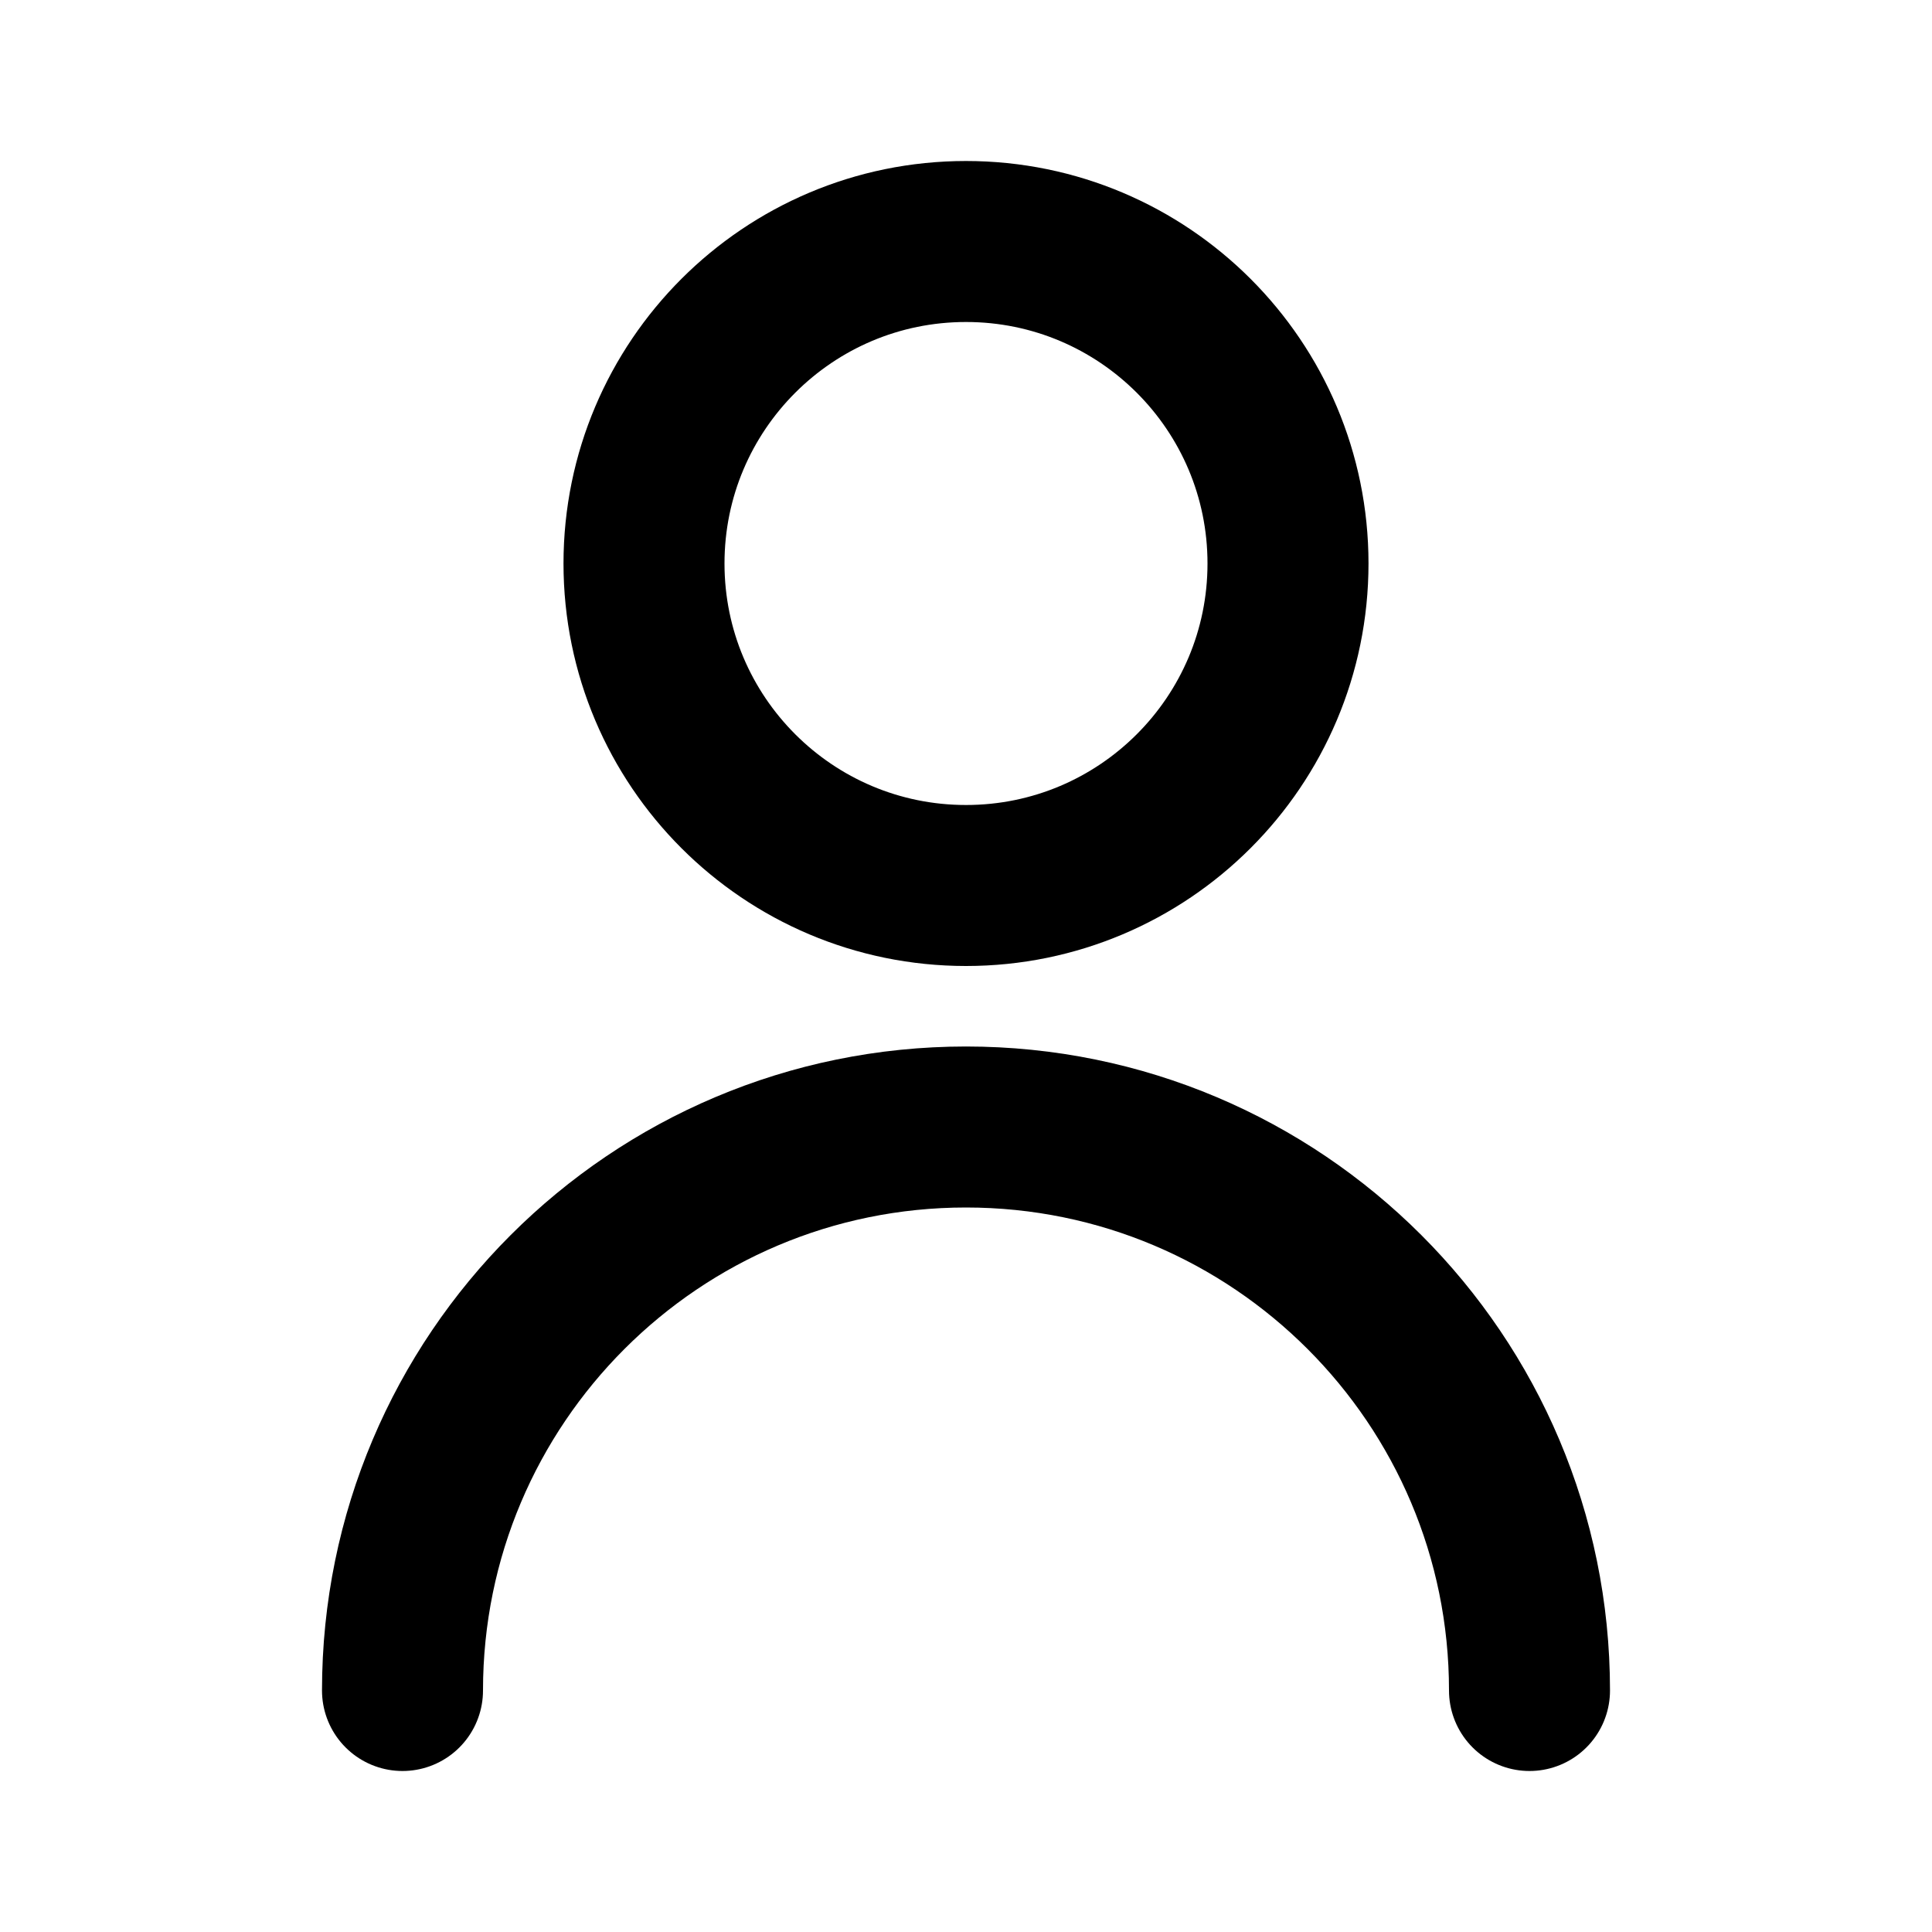
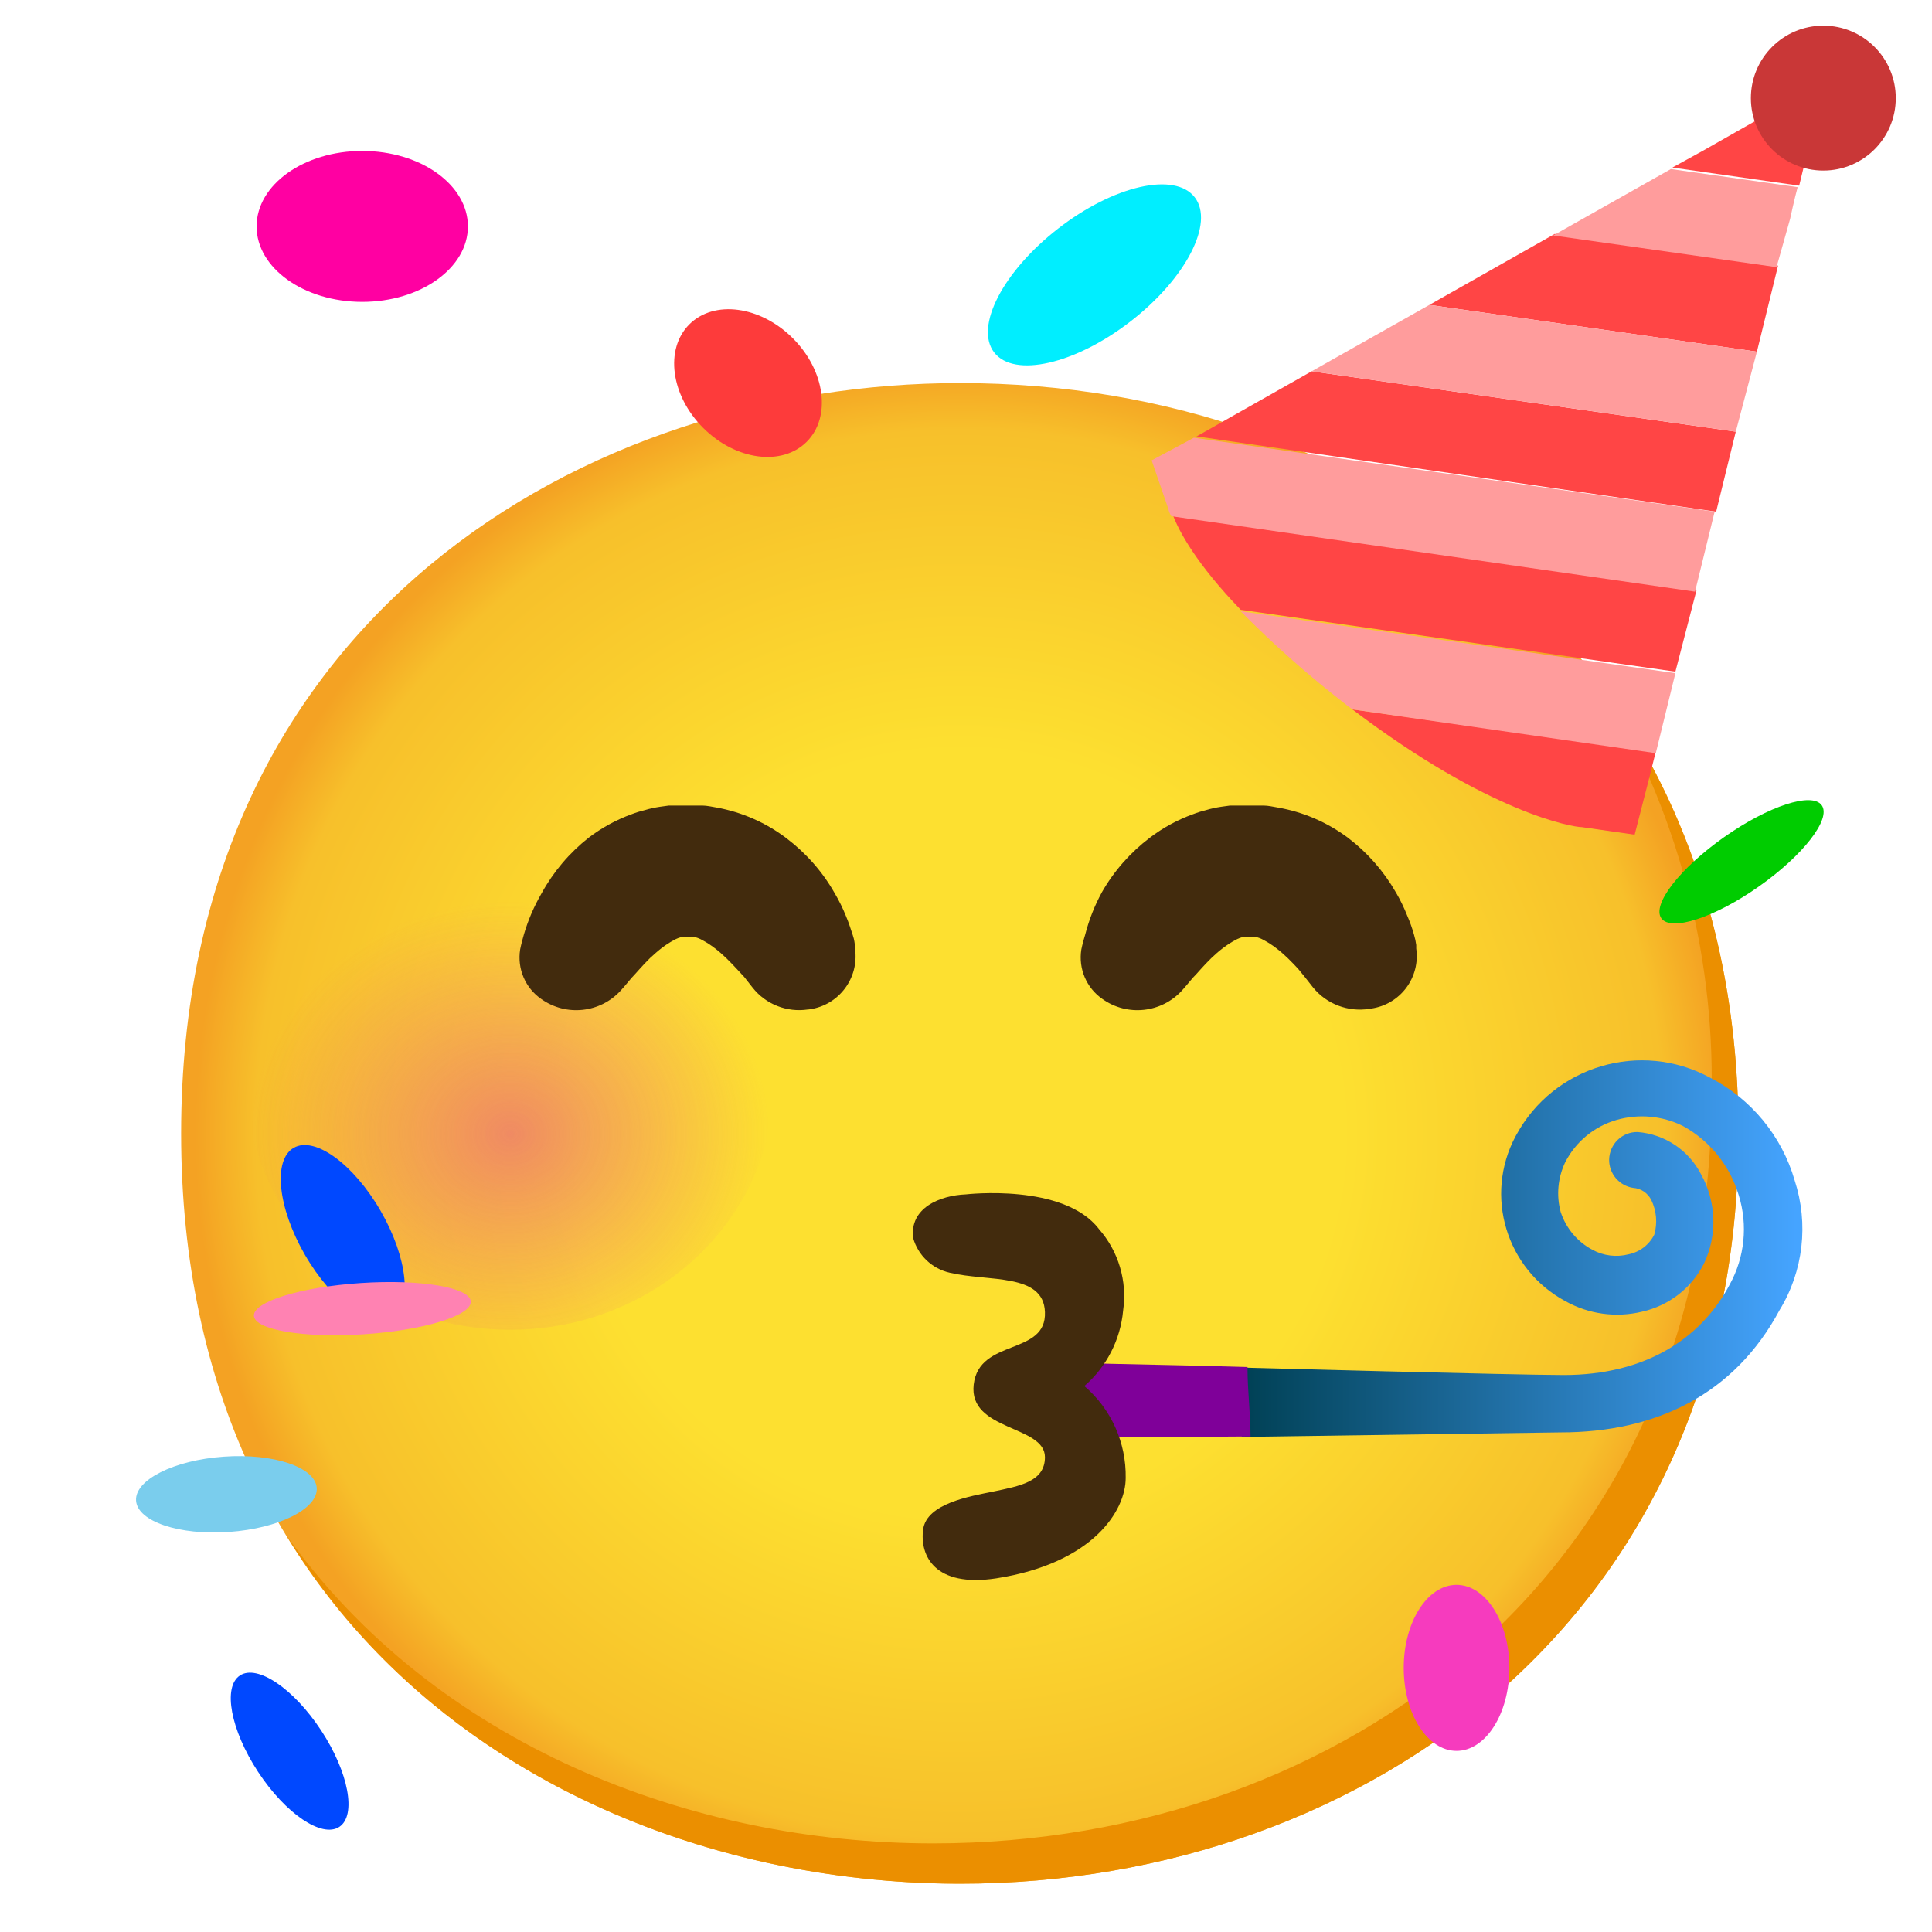
- <svg xmlns="http://www.w3.org/2000/svg" width="800px" height="800px" viewBox="0 0 24 24" fill="none">
-   <path d="M5 21C5 17.134 8.134 14 12 14C15.866 14 19 17.134 19 21M16 7C16 9.209 14.209 11 12 11C9.791 11 8 9.209 8 7C8 4.791 9.791 3 12 3C14.209 3 16 4.791 16 7Z" stroke="#000000" stroke-width="2" stroke-linecap="round" stroke-linejoin="round" />
+ <svg xmlns="http://www.w3.org/2000/svg" width="800px" height="800px" viewBox="0 0 128 128" aria-hidden="true" role="img" class="iconify iconify--noto" preserveAspectRatio="xMidYMid meet">
+   <radialGradient id="IconifyId17ecdb2904d178eab14762" cx="63.59" cy="3189.09" r="50.659" gradientTransform="translate(0 -3114)" gradientUnits="userSpaceOnUse">
+     <stop offset=".5" stop-color="#fde030">
+ 
+ </stop>
+     <stop offset=".92" stop-color="#f7c02b">
+ 
+ </stop>
+     <stop offset="1" stop-color="#f4a223">
+ 
+ </stop>
+   </radialGradient>
+   <path d="M63.6 124.8c-24.81 0-51.6-15.56-51.6-49.71s26.79-49.71 51.6-49.71c13.78 0 26.5 4.53 35.93 12.8c10.22 9.08 15.65 21.88 15.65 36.91s-5.43 27.75-15.65 36.82c-9.43 8.27-22.24 12.89-35.93 12.89z" fill="url(#IconifyId17ecdb2904d178eab14762)">
+ 
+ </path>
+   <path d="M106.19 45.54c4.88 8.1 7.38 17.42 7.21 26.88c0 15-5.43 27.75-15.65 36.82c-9.43 8.27-22.23 12.89-35.93 12.89c-16.06 0-32.93-6.53-42.84-20.4c9.57 15.71 27.56 23.07 44.62 23.07c13.69 0 26.5-4.62 35.93-12.89c10.22-9.08 15.65-21.79 15.65-36.82c0-11.33-3.09-21.4-8.99-29.55z" fill="#eb8f00">
+ 
+ </path>
+   <g>
+     <radialGradient id="IconifyId17ecdb2904d178eab14763" cx="69.633" cy="-1087.726" r="19.436" gradientTransform="matrix(.98 0 0 -.88 -34.44 -882.08)" gradientUnits="userSpaceOnUse">
+       <stop offset="0" stop-color="#ed7770">
+ 
+ </stop>
+       <stop offset=".9" stop-color="#ed7770" stop-opacity="0">
+ 
+ </stop>
+     </radialGradient>
+     <ellipse cx="33.8" cy="71.6" rx="17.5" ry="16.5" opacity=".8" fill="url(#IconifyId17ecdb2904d178eab14763)">
+ 
+ </ellipse>
+     <radialGradient id="IconifyId17ecdb2904d178eab14764" cx="126.52" cy="-1042.59" r="19.43" gradientTransform="matrix(1 0 0 -1 0 130)" gradientUnits="userSpaceOnUse">
+       <stop offset="0" stop-color="#ed7770">
+ 
+ </stop>
+       <stop offset=".9" stop-color="#ed7770" stop-opacity="0">
+ 
+ </stop>
+     </radialGradient>
+     <ellipse cx="94.2" cy="71.6" rx="17.5" ry="16.5" opacity=".8" fill="url(#IconifyId17ecdb2904d178eab14764)">
+ 
+ </ellipse>
+     <g>
+       <ellipse cx="24" cy="15" rx="7" ry="5" fill="#ff00a2">
+ 
+ </ellipse>
+       <ellipse transform="rotate(-45.001 49.56 25.383)" cx="49.56" cy="25.38" rx="4.2" ry="5.5" fill="#fd3b3b">
+ 
+ </ellipse>
+       <ellipse transform="rotate(-37.74 72.513 18.21)" cx="72.51" cy="18.21" rx="8.4" ry="3.9" fill="#0ef">
+ 
+ </ellipse>
+       <ellipse transform="rotate(-30 22.703 81.682)" cx="22.71" cy="81.68" rx="2.9" ry="6.5" fill="#0048ff">
+ 
+ </ellipse>
+       <ellipse cx="96.5" cy="110.5" rx="3.5" ry="5.5" fill="#f63bbe">
+ 
+ </ellipse>
+       <ellipse transform="rotate(-35.143 115.374 57.095)" cx="115.38" cy="57.1" rx="6.5" ry="2" fill="#0c0">
+ 
+ </ellipse>
+       <ellipse transform="rotate(-33.269 19.189 116.022)" cx="19.19" cy="116.02" rx="2.5" ry="6" fill="#0048ff">
+ 
+ </ellipse>
+       <ellipse transform="rotate(-4.052 15.016 99)" cx="15" cy="99" rx="6" ry="2.5" fill="#7acded">
+ 
+ </ellipse>
+       <ellipse transform="rotate(-3.801 24.036 86.763)" cx="24.01" cy="86.7" rx="7.2" ry="1.7" fill="#ff82b2">
+ 
+ </ellipse>
+       <linearGradient id="IconifyId17ecdb2904d178eab14765" gradientUnits="userSpaceOnUse" x1="82.19" y1="-902.726" x2="119.38" y2="-902.726" gradientTransform="matrix(1 0 0 -1 0 -820)">
+         <stop offset="0" stop-color="#004054">
+ 
+ </stop>
+         <stop offset=".99" stop-color="#45a4ff">
+ 
+ </stop>
+       </linearGradient>
+       <path d="M118.9 78.2c-.85-2.94-2.88-5.4-5.6-6.8c-4.6-2.5-10.36-.79-12.85 3.81c-.02.03-.03.06-.05.09a8.082 8.082 0 0 0 3.3 10.9c1.55.87 3.37 1.12 5.1.7c1.78-.4 3.28-1.57 4.1-3.2c.89-1.88.81-4.08-.2-5.9a5.174 5.174 0 0 0-4.2-2.8c-1.03-.02-1.87.8-1.89 1.83c-.01.93.67 1.73 1.59 1.87c.51.03.97.34 1.2.8c.35.71.42 1.54.2 2.3a2.45 2.45 0 0 1-1.7 1.3c-.81.21-1.67.1-2.4-.3c-1-.53-1.75-1.43-2.1-2.5c-.3-1.1-.19-2.27.3-3.3a5.55 5.55 0 0 1 3.4-2.8c1.47-.42 3.03-.28 4.4.4c1.79.98 3.12 2.64 3.7 4.6c.61 1.97.39 4.1-.6 5.9c-1.9 3.6-5.6 6-11 6c-3.1 0-21.55-.5-21.55-.5l.22 4.6l21.13-.3c6.3 0 11.5-2.5 14.5-8.1c1.58-2.58 1.94-5.73 1-8.6z" fill="url(#IconifyId17ecdb2904d178eab14765)">
+ 
+ </path>
+       <path d="M70 93c.61.65 1.08 1.41 1.4 2.24l11.45-.07c0-1.5-.2-3-.2-4.6c-3-.1-9.18-.2-11.1-.27a5.759 5.759 0 0 1-1.61 2.7H70z" fill="#7f0099">
+ 
+ </path>
+       <g>
+         <path d="M104.8 54.8l3.5.5l.9-3.5l.5-2L89.6 47c9.1 6.9 14.6 7.8 15.2 7.8z" fill="#ff4545">
+ 
+ </path>
+         <path d="M120.9 5.4l-8.1 4.6l-2 1.1l8.4 1.2c.6-2.5 1.7-6.9 1.7-6.9z" fill="#ff4545">
+ 
+ </path>
+         <path fill="#ff4545" d="M103 15.5l-8.3 4.7l21.7 3.1l1.4-5.7z">
+ 
+ </path>
+         <path fill="#ff4545" d="M79.3 28.9h-.1l34.5 5l1.3-5.3l-28.1-4z">
+ 
+ </path>
+         <path d="M82.2 40.4l28.8 4.1l1.4-5.4l-34.7-5c.4 1.1 1.6 3.3 4.5 6.3z" fill="#ff4545">
+ 
+ </path>
+         <path fill="#ff9c9c" d="M86.9 24.6l28.1 4l1.4-5.3l-21.7-3.1z">
+ 
+ </path>
+         <path d="M118.6 14.5s.3-1.4.5-2.1l-8.4-1.2l-7.8 4.4l14.8 2.1l.9-3.2z" fill="#ff9c9c">
+ 
+ </path>
+         <path d="M76.3 30.5l1.1 3.2c.04.18.11.35.2.5l34.7 5l1.3-5.3L79.1 29l-2.8 1.5z" fill="#ff9c9c">
+ 
+ </path>
+         <path d="M89.2 46.7c.1.1.3.2.4.3l20.1 2.9l1.3-5.3l-28.8-4.1c2.19 2.22 4.53 4.29 7 6.2z" fill="#ff9c9c">
+ 
+ </path>
+         <circle cx="120.8" cy="6.5" r="4.8" fill="#c93737">
+ 
+ </circle>
+       </g>
+     </g>
+     <path d="M71.84 91.83a7.52 7.52 0 0 0 2.57-5c.28-1.95-.3-3.92-1.6-5.4c-2.33-3.06-8.81-2.3-8.81-2.3c-1.74.07-3.75.9-3.5 2.9a3.269 3.269 0 0 0 2.42 2.29c2.56.61 6.21 0 6.31 2.6c.12 2.92-4.36 1.72-4.72 4.81s4.72 2.68 4.72 4.81c0 1.63-1.67 1.91-3.43 2.28c-1.51.31-4.41.78-4.64 2.51s.76 3.86 4.84 3.24c6.42-1 8.58-4.49 8.58-6.65c.04-2.34-.96-4.57-2.74-6.09z" fill="#422b0d">
+ 
+ </path>
+     <g>
+       <g fill="#422b0d">
+         <path d="M49.86 65.43l-.15-.19l-.4-.51l-.51-.55c-.2-.22-.44-.46-.68-.7c-.25-.24-.51-.47-.79-.68c-.25-.19-.51-.36-.79-.51c-.19-.11-.4-.19-.62-.23a.67.67 0 0 0-.2 0h-.08h.18h-.52c-.13 0 0 0 0 0h.07c.08 0 0 0 0 0a.205.205 0 0 0-.11 0c-.22.04-.43.12-.62.23c-.28.15-.54.32-.79.51c-.26.2-.53.44-.79.68c-.49.48-.92 1-1.22 1.31l-.48.57l-.22.25a3.995 3.995 0 0 1-5.29.57c-1.05-.73-1.59-2-1.39-3.27c0 0 .07-.38.25-1c.28-.96.68-1.88 1.18-2.74c.78-1.42 1.84-2.67 3.11-3.67c.87-.66 1.83-1.19 2.86-1.56c.28-.11.58-.2.87-.27c.33-.1.66-.17 1-.22l.58-.08H46.53c.31 0 .63.08.94.13a10.875 10.875 0 0 1 4.64 2.04c1.29.98 2.38 2.21 3.18 3.62c.29.49.55 1.01.76 1.54c.19.44.33.91.45 1.26s.11.52.15.69v.23a3.538 3.538 0 0 1-3.01 3.99c-.04.01-.08.01-.11.01c-1.39.21-2.8-.34-3.67-1.45z">
+ 
+ </path>
+         <path d="M87 65.43l-.15-.19l-.4-.51l-.45-.55c-.2-.22-.44-.46-.68-.7c-.25-.24-.51-.47-.79-.68c-.25-.19-.51-.36-.79-.51c-.19-.11-.4-.19-.61-.23a.67.67 0 0 0-.2 0h-.08h.15h-.52c-.14 0 0 0 0 0h.07c.08 0 0 0 0 0h-.11c-.21.04-.42.12-.61.23c-.28.15-.54.32-.79.51c-.28.21-.54.44-.79.68c-.5.48-.92 1-1.23 1.31l-.48.57l-.22.25a3.995 3.995 0 0 1-5.29.57c-1.05-.73-1.59-2-1.39-3.27c0 0 .07-.38.26-1c.25-.97.62-1.91 1.1-2.79c.8-1.41 1.89-2.64 3.18-3.62c.87-.66 1.84-1.19 2.87-1.56c.28-.11.57-.2.86-.27c.33-.1.66-.17 1-.22l.58-.08H83.71c.32 0 .63.08.94.13c1.69.29 3.28.98 4.65 2c1.29.98 2.37 2.21 3.18 3.62c.29.49.54 1.01.75 1.54c.18.41.33.83.45 1.26c.07.23.12.46.15.69v.23a3.512 3.512 0 0 1-2.98 3.98c-.04.01-.08.01-.13.02c-1.4.22-2.82-.31-3.72-1.41z">
+ 
+ </path>
+       </g>
+     </g>
+   </g>
</svg>
